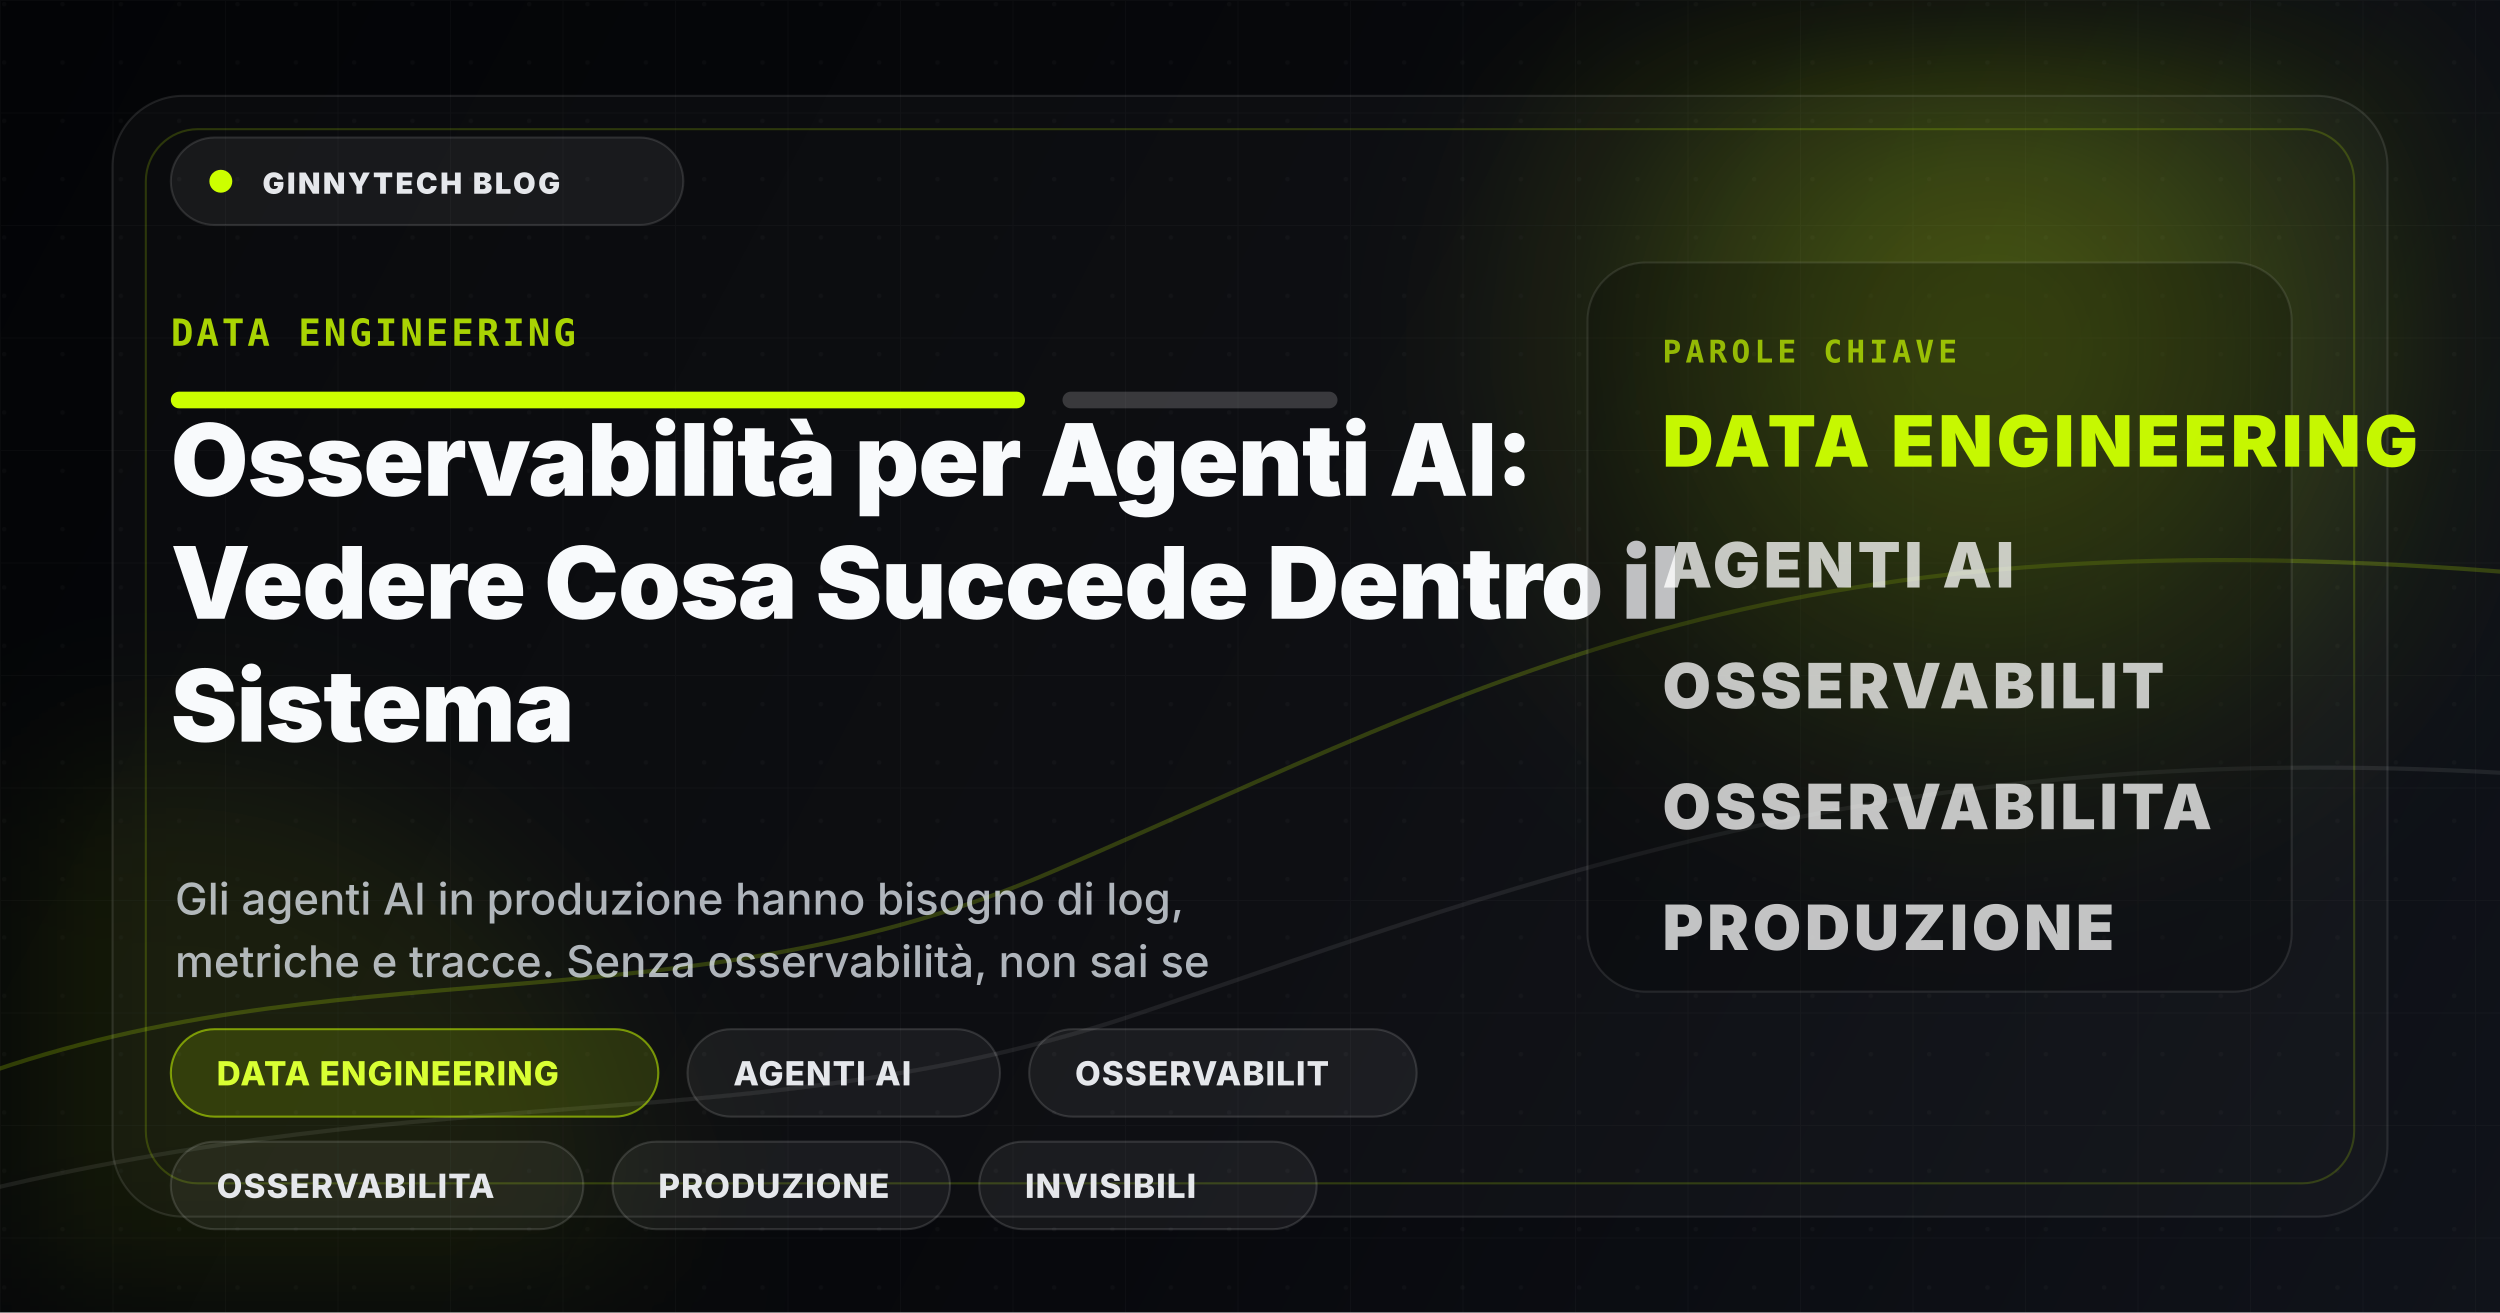
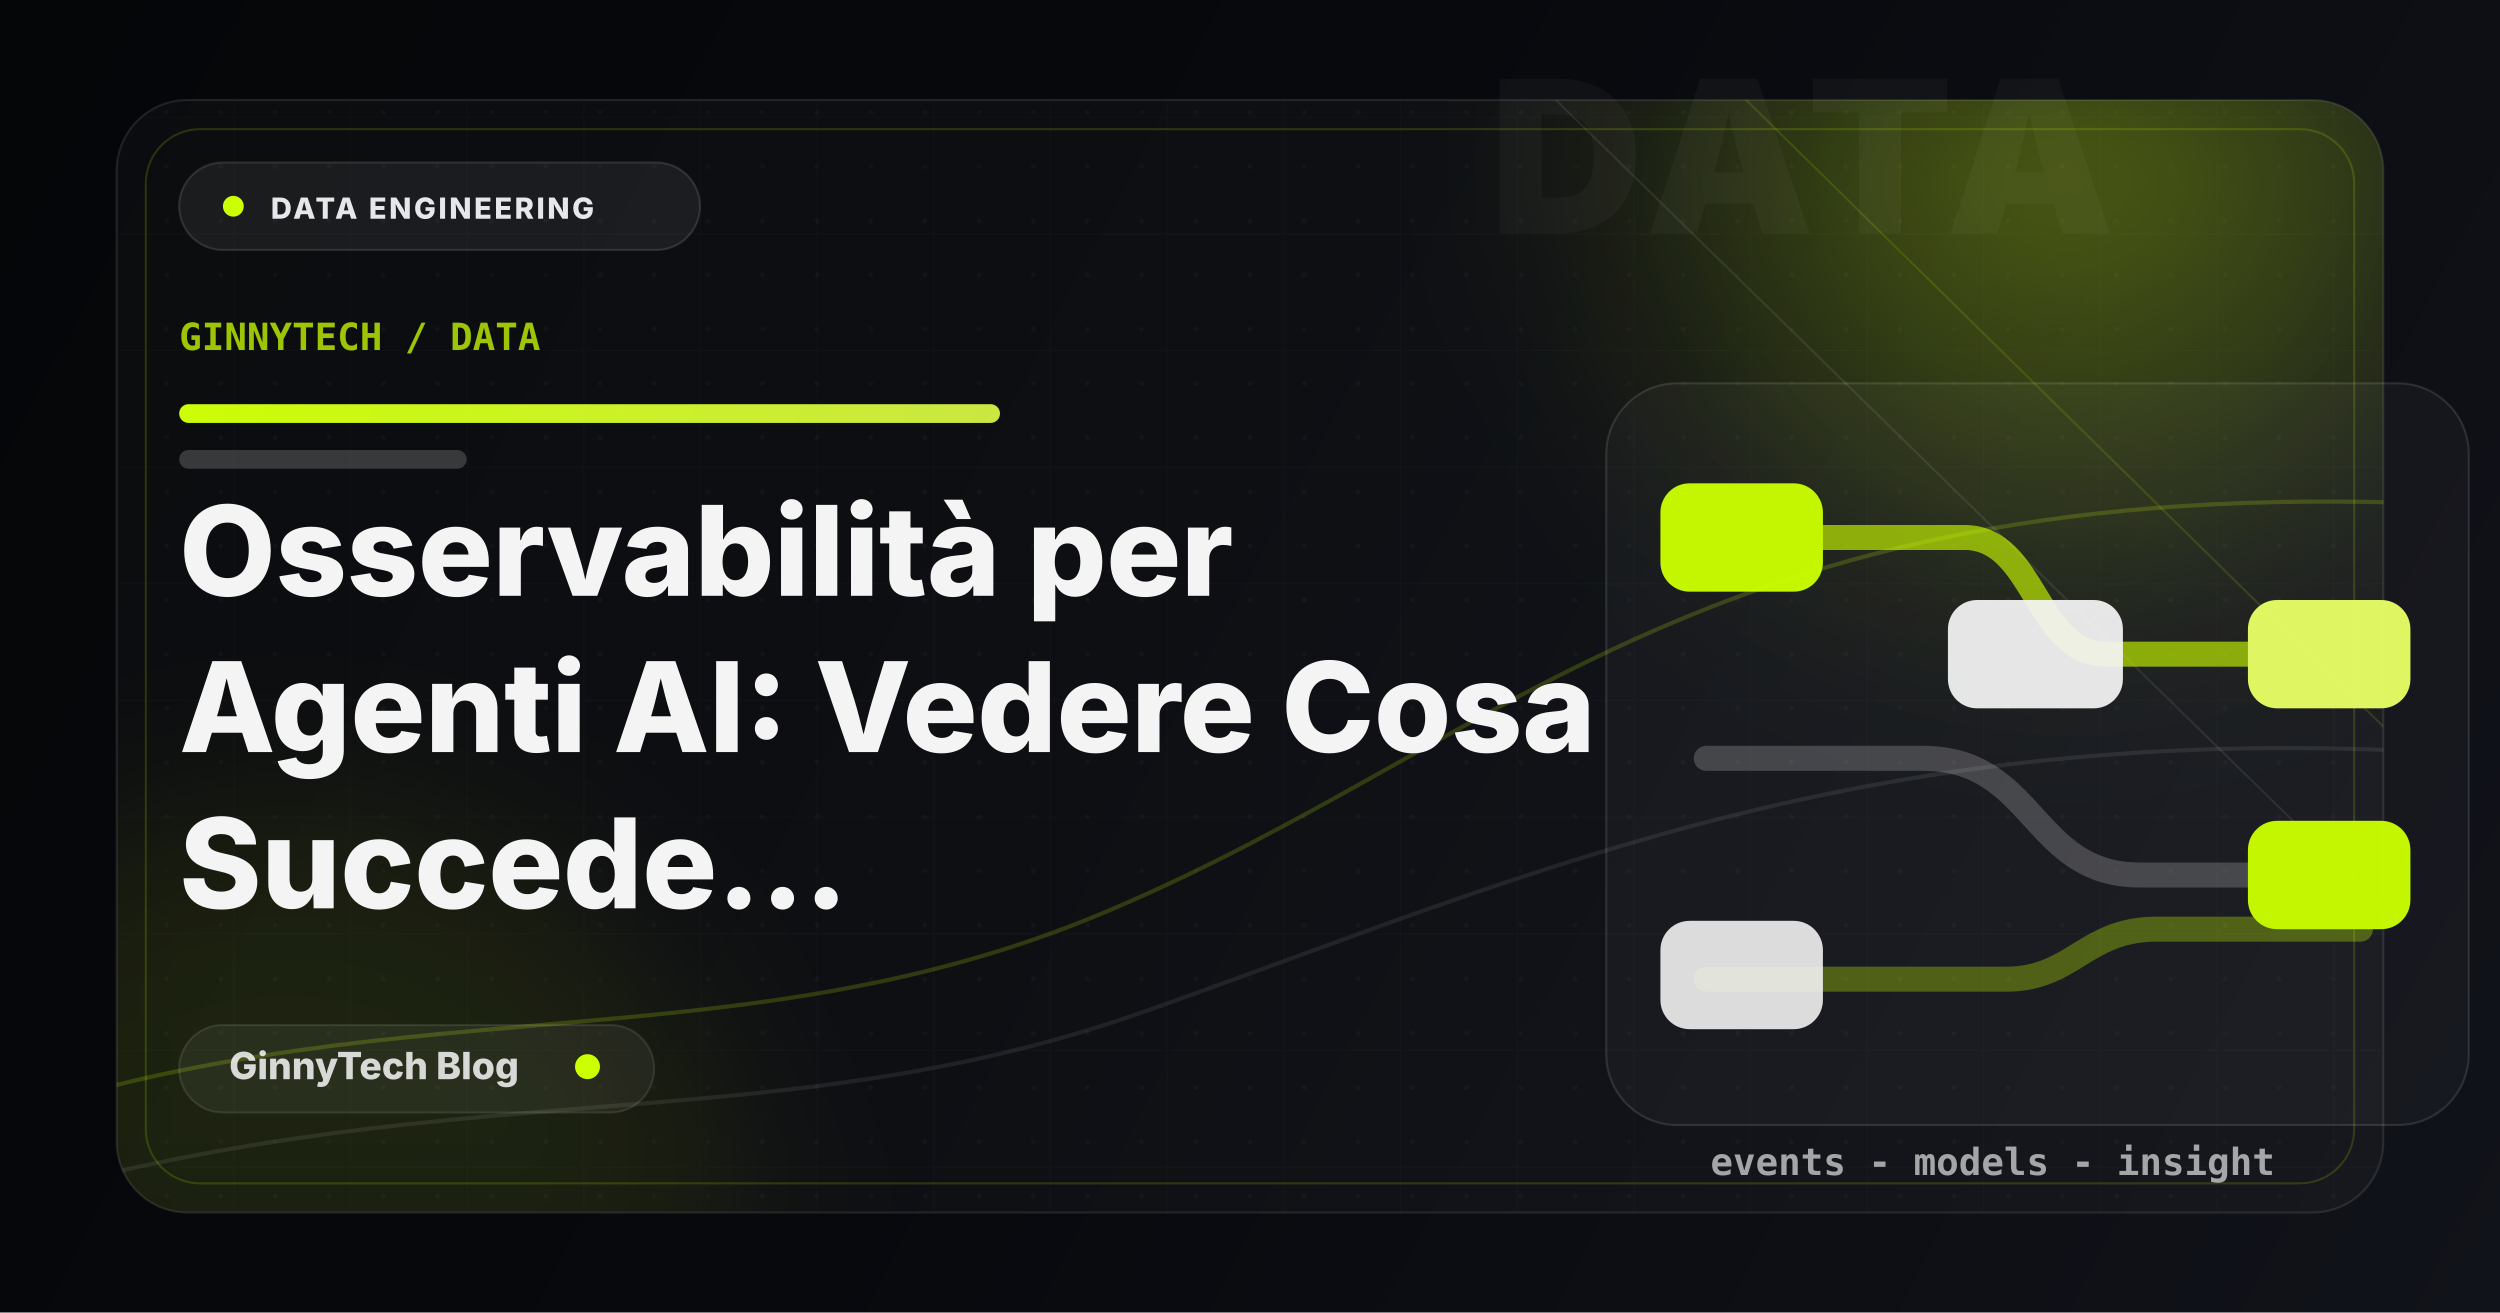
- <svg xmlns="http://www.w3.org/2000/svg" width="1200" height="630" viewBox="0 0 1200 630" fill="none" role="img" aria-label="Copertina articolo GinnyTech: Osservabilità per Agenti AI: Vedere Cosa Succede Dentro il Sistema">
+ <svg xmlns="http://www.w3.org/2000/svg" width="1200" height="630" viewBox="0 0 1200 630" fill="none">
  <defs>
    <linearGradient id="bg" x1="0" y1="0" x2="1200" y2="630" gradientUnits="userSpaceOnUse">
-       <stop offset="0" stop-color="#030406" />
-       <stop offset="0.55" stop-color="#08090d" />
-       <stop offset="1" stop-color="#10131a" />
+       <stop offset="0" stop-color="#050608" />
+       <stop offset="0.46" stop-color="#08090d" />
+       <stop offset="1" stop-color="#11131a" />
    </linearGradient>
-     <radialGradient id="limeGlow" cx="50%" cy="50%" r="50%">
-       <stop offset="0" stop-color="#ccff00" stop-opacity="0.34" />
+     <linearGradient id="lime" x1="96" y1="100" x2="1060" y2="548" gradientUnits="userSpaceOnUse">
+       <stop offset="0" stop-color="#ccff00" stop-opacity="1" />
+       <stop offset="0.52" stop-color="#e7ff65" stop-opacity="0.86" />
+       <stop offset="1" stop-color="#b3e600" stop-opacity="0.9" />
+     </linearGradient>
+     <radialGradient id="glow" cx="50%" cy="50%" r="50%">
+       <stop offset="0" stop-color="#ccff00" stop-opacity="0.35" />
      <stop offset="1" stop-color="#ccff00" stop-opacity="0" />
    </radialGradient>
-     <pattern id="grid" width="54" height="54" patternUnits="userSpaceOnUse">
-       <path d="M54 0H0V54" stroke="rgba(255,255,255,0.07)" stroke-width="1" />
-     </pattern>
-     <pattern id="dots" width="28" height="28" patternUnits="userSpaceOnUse">
-       <circle cx="2" cy="2" r="1.1" fill="rgba(255,255,255,0.13)" />
-     </pattern>
-     <filter id="blur" x="-50%" y="-50%" width="200%" height="200%">
+     <filter id="softBlur" x="-40%" y="-40%" width="180%" height="180%">
      <feGaussianBlur stdDeviation="44" />
    </filter>
+     <pattern id="dots" width="26" height="26" patternUnits="userSpaceOnUse">
+       <circle cx="2" cy="2" r="1.15" fill="rgba(255,255,255,0.12)" />
+     </pattern>
+     <pattern id="grid" width="56" height="56" patternUnits="userSpaceOnUse">
+       <path d="M56 0H0V56" stroke="rgba(255,255,255,0.08)" stroke-width="1" />
+     </pattern>
+     <clipPath id="frameClip">
+       <rect x="56" y="48" width="1088" height="534" rx="34" />
+     </clipPath>
  </defs>
  <rect width="1200" height="630" fill="url(#bg)" />
-   <rect width="1200" height="630" fill="url(#grid)" opacity="0.34" />
-   <rect width="1200" height="630" fill="url(#dots)" opacity="0.18" />
-   <circle cx="955" cy="166" r="258" fill="url(#limeGlow)" filter="url(#blur)" />
-   <circle cx="80" cy="590" r="220" fill="#ccff00" fill-opacity="0.08" filter="url(#blur)" />
-   <path d="M-20 520C160 452 326 496 506 418C724 324 852 244 1220 276" stroke="rgba(204,255,0,0.20)" stroke-width="2" />
-   <path d="M-18 574C214 516 366 548 548 486C742 420 914 352 1218 372" stroke="rgba(255,255,255,0.08)" stroke-width="2" />
-   <rect x="54" y="46" width="1092" height="538" rx="34" fill="rgba(255,255,255,0.024)" stroke="rgba(255,255,255,0.10)" />
-   <rect x="70" y="62" width="1060" height="506" rx="25" stroke="rgba(204,255,0,0.18)" />
-   <g transform="translate(82 94)">
-     <rect x="0" y="-28" width="246" height="42" rx="21" fill="rgba(255,255,255,0.06)" stroke="rgba(255,255,255,0.12)" />
-     <circle cx="24" cy="-7" r="5.5" fill="#ccff00" />
-     <text x="44" y="-1" font-family="Montserrat, Inter, Arial, sans-serif" font-size="14" font-weight="850" letter-spacing="1.2" fill="#e5e7eb">GINNYTECH BLOG</text>
+   <g clip-path="url(#frameClip)">
+     <rect x="0" y="0" width="1200" height="630" fill="url(#grid)" opacity="0.2" />
+     <rect x="0" y="0" width="1200" height="630" fill="url(#dots)" opacity="0.2" />
+     <circle cx="992" cy="71" r="260" fill="url(#glow)" filter="url(#softBlur)" />
+     <circle cx="138" cy="602" r="210" fill="#ccff00" fill-opacity="0.09" filter="url(#softBlur)" />
+     <path d="M-20 544C180 470 350 514 530 438C730 354 826 218 1208 244" stroke="rgba(204,255,0,0.18)" stroke-width="2" />
+     <path d="M-18 582C212 512 366 550 548 486C736 420 906 338 1210 364" stroke="rgba(255,255,255,0.08)" stroke-width="2" />
+     <path d="M616 -80L1166 458" stroke="rgba(255,255,255,0.08)" stroke-width="1" />
+     <path d="M708 -80L1190 394" stroke="rgba(204,255,0,0.13)" stroke-width="1" />
  </g>
-   <text x="82" y="166" font-family="JetBrains Mono, Consolas, monospace" font-size="18" font-weight="800" letter-spacing="1.4" fill="rgba(204,255,0,0.82)">DATA ENGINEERING</text>
-   <rect x="82" y="188" width="410" height="8" rx="4" fill="#ccff00" />
-   <rect x="510" y="188" width="132" height="8" rx="4" fill="rgba(255,255,255,0.18)" />
-   <text x="82" y="238" font-family="Montserrat, Inter, Arial, sans-serif" font-size="48" font-weight="850" letter-spacing="-0.4" fill="#f8fafc">Osservabilità per Agenti AI:</text>
-   <text x="82" y="297" font-family="Montserrat, Inter, Arial, sans-serif" font-size="48" font-weight="850" letter-spacing="-0.4" fill="#f8fafc">Vedere Cosa Succede Dentro il</text>
-   <text x="82" y="356" font-family="Montserrat, Inter, Arial, sans-serif" font-size="48" font-weight="850" letter-spacing="-0.4" fill="#f8fafc">Sistema</text>
-   <text x="84" y="439" font-family="Inter, Arial, sans-serif" font-size="21" font-weight="500" fill="rgba(226,232,240,0.76)">Gli agenti AI in produzione hanno bisogno di log,</text>
-   <text x="84" y="469" font-family="Inter, Arial, sans-serif" font-size="21" font-weight="500" fill="rgba(226,232,240,0.76)">metriche e tracce. Senza osservabilità, non sai se</text>
-   <g opacity="0.96">
-     <rect x="762" y="126" width="338" height="350" rx="28" fill="rgba(0,0,0,0.24)" stroke="rgba(255,255,255,0.10)" />
-     <text x="798" y="174" font-family="JetBrains Mono, Consolas, monospace" font-size="15" font-weight="800" letter-spacing="2" fill="rgba(204,255,0,0.70)">PAROLE CHIAVE</text>
-     <text x="798" y="224" font-family="Montserrat, Inter, Arial, sans-serif" font-size="34" font-weight="900" letter-spacing="1.8" fill="#ccff00">DATA ENGINEERING</text>
-     <text x="798" y="282" font-family="Montserrat, Inter, Arial, sans-serif" font-size="30" font-weight="900" letter-spacing="1.8" fill="rgba(255,255,255,0.78)">AGENTI AI</text>
-     <text x="798" y="340" font-family="Montserrat, Inter, Arial, sans-serif" font-size="30" font-weight="900" letter-spacing="1.8" fill="rgba(255,255,255,0.78)">OSSERVABILIT</text>
-     <text x="798" y="398" font-family="Montserrat, Inter, Arial, sans-serif" font-size="30" font-weight="900" letter-spacing="1.8" fill="rgba(255,255,255,0.78)">OSSERVABILITA</text>
-     <text x="798" y="456" font-family="Montserrat, Inter, Arial, sans-serif" font-size="30" font-weight="900" letter-spacing="1.8" fill="rgba(255,255,255,0.78)">PRODUZIONE</text>
+   <rect x="56" y="48" width="1088" height="534" rx="34" fill="rgba(255,255,255,0.025)" stroke="rgba(255,255,255,0.10)" />
+   <rect x="70" y="62" width="1060" height="506" rx="26" stroke="rgba(204,255,0,0.16)" stroke-width="1" />
+   <rect x="86" y="78" width="250" height="42" rx="21" fill="rgba(255,255,255,0.065)" stroke="rgba(255,255,255,0.12)" />
+   <circle cx="112" cy="99" r="5" fill="#ccff00" />
+   <text x="130" y="105" font-family="Montserrat, Inter, Arial, sans-serif" font-size="14" font-weight="800" letter-spacing="1.2" fill="#e5e7eb">DATA ENGINEERING</text>
+   <text x="86" y="168" font-family="JetBrains Mono, Consolas, monospace" font-size="18" font-weight="700" fill="rgba(204,255,0,0.76)">GINNYTECH / DATA</text>
+   <rect x="86" y="194" width="394" height="9" rx="4.5" fill="url(#lime)" />
+   <rect x="86" y="216" width="138" height="9" rx="4.5" fill="rgba(255,255,255,0.18)" />
+   <text x="715" y="112" font-family="Montserrat, Inter, Arial, sans-serif" font-size="102" font-weight="900" letter-spacing="6" fill="rgba(255,255,255,0.035)">DATA</text>
+   <g transform="translate(745 150)" opacity="0.96">
+     <rect x="26" y="34" width="414" height="356" rx="34" fill="rgba(255,255,255,0.035)" stroke="rgba(255,255,255,0.12)" />
+     <path d="M74 108H198C232 108 232 164 266 164H388" stroke="rgba(204,255,0,0.65)" stroke-width="12" stroke-linecap="round" fill="none" />
+     <path d="M74 214H178C232 214 230 270 282 270H388" stroke="rgba(255,255,255,0.2)" stroke-width="12" stroke-linecap="round" fill="none" />
+     <path d="M74 320H218C250 320 256 296 290 296H388" stroke="rgba(204,255,0,0.32)" stroke-width="12" stroke-linecap="round" fill="none" />
+     <rect x="52" y="82" width="78" height="52" rx="14" fill="#ccff00" />
+     <rect x="190" y="138" width="84" height="52" rx="14" fill="rgba(255,255,255,0.92)" />
+     <rect x="334" y="138" width="78" height="52" rx="14" fill="#e7ff65" />
+     <rect x="52" y="292" width="78" height="52" rx="14" fill="rgba(255,255,255,0.88)" />
+     <rect x="334" y="244" width="78" height="52" rx="14" fill="#ccff00" />
+     <text x="76" y="414" font-family="JetBrains Mono, Consolas, monospace" font-size="18" font-weight="700" fill="rgba(255,255,255,0.64)">events - models - insight</text>
  </g>
-   <g transform="translate(82 526)">
-     <rect x="0" y="-32" width="234" height="42" rx="21" fill="rgba(204,255,0,0.14)" stroke="rgba(204,255,0,0.52)" />
-     <text x="22" y="-5" font-family="Montserrat, Inter, Arial, sans-serif" font-size="16" font-weight="800" letter-spacing="0.5" fill="#d9ff33">DATA ENGINEERING</text>
-   </g>
-   <g transform="translate(330 526)">
-     <rect x="0" y="-32" width="150" height="42" rx="21" fill="rgba(255,255,255,0.055)" stroke="rgba(255,255,255,0.13)" />
-     <text x="22" y="-5" font-family="Montserrat, Inter, Arial, sans-serif" font-size="16" font-weight="800" letter-spacing="0.5" fill="#e5e7eb">AGENTI AI</text>
-   </g>
-   <g transform="translate(494 526)">
-     <rect x="0" y="-32" width="186" height="42" rx="21" fill="rgba(255,255,255,0.055)" stroke="rgba(255,255,255,0.13)" />
-     <text x="22" y="-5" font-family="Montserrat, Inter, Arial, sans-serif" font-size="16" font-weight="800" letter-spacing="0.5" fill="#e5e7eb">OSSERVABILIT</text>
-   </g>
-   <g transform="translate(82 580)">
-     <rect x="0" y="-32" width="198" height="42" rx="21" fill="rgba(255,255,255,0.055)" stroke="rgba(255,255,255,0.13)" />
-     <text x="22" y="-5" font-family="Montserrat, Inter, Arial, sans-serif" font-size="16" font-weight="800" letter-spacing="0.5" fill="#e5e7eb">OSSERVABILITA</text>
-   </g>
-   <g transform="translate(294 580)">
-     <rect x="0" y="-32" width="162" height="42" rx="21" fill="rgba(255,255,255,0.055)" stroke="rgba(255,255,255,0.13)" />
-     <text x="22" y="-5" font-family="Montserrat, Inter, Arial, sans-serif" font-size="16" font-weight="800" letter-spacing="0.5" fill="#e5e7eb">PRODUZIONE</text>
-   </g>
-   <g transform="translate(470 580)">
-     <rect x="0" y="-32" width="162" height="42" rx="21" fill="rgba(255,255,255,0.055)" stroke="rgba(255,255,255,0.13)" />
-     <text x="22" y="-5" font-family="Montserrat, Inter, Arial, sans-serif" font-size="16" font-weight="800" letter-spacing="0.5" fill="#e5e7eb">INVISIBILI</text>
+   <text x="86" y="286" font-family="Montserrat, Inter, Arial, sans-serif" font-size="60" font-weight="800" letter-spacing="-0.2" fill="#f4f4f5">Osservabilità per</text>
+   <text x="86" y="361" font-family="Montserrat, Inter, Arial, sans-serif" font-size="60" font-weight="800" letter-spacing="-0.2" fill="#f4f4f5">Agenti AI: Vedere Cosa</text>
+   <text x="86" y="436" font-family="Montserrat, Inter, Arial, sans-serif" font-size="60" font-weight="800" letter-spacing="-0.2" fill="#f4f4f5">Succede...</text>
+   <g transform="translate(86 520)">
+     <rect x="0" y="-28" width="228" height="42" rx="21" fill="rgba(255,255,255,0.055)" stroke="rgba(255,255,255,0.10)" />
+     <text x="24" y="-2" font-family="Montserrat, Inter, Arial, sans-serif" font-size="18" font-weight="800" fill="rgba(255,255,255,0.82)">GinnyTech Blog</text>
+     <circle cx="196" cy="-8" r="6" fill="#ccff00" />
  </g>
</svg>
